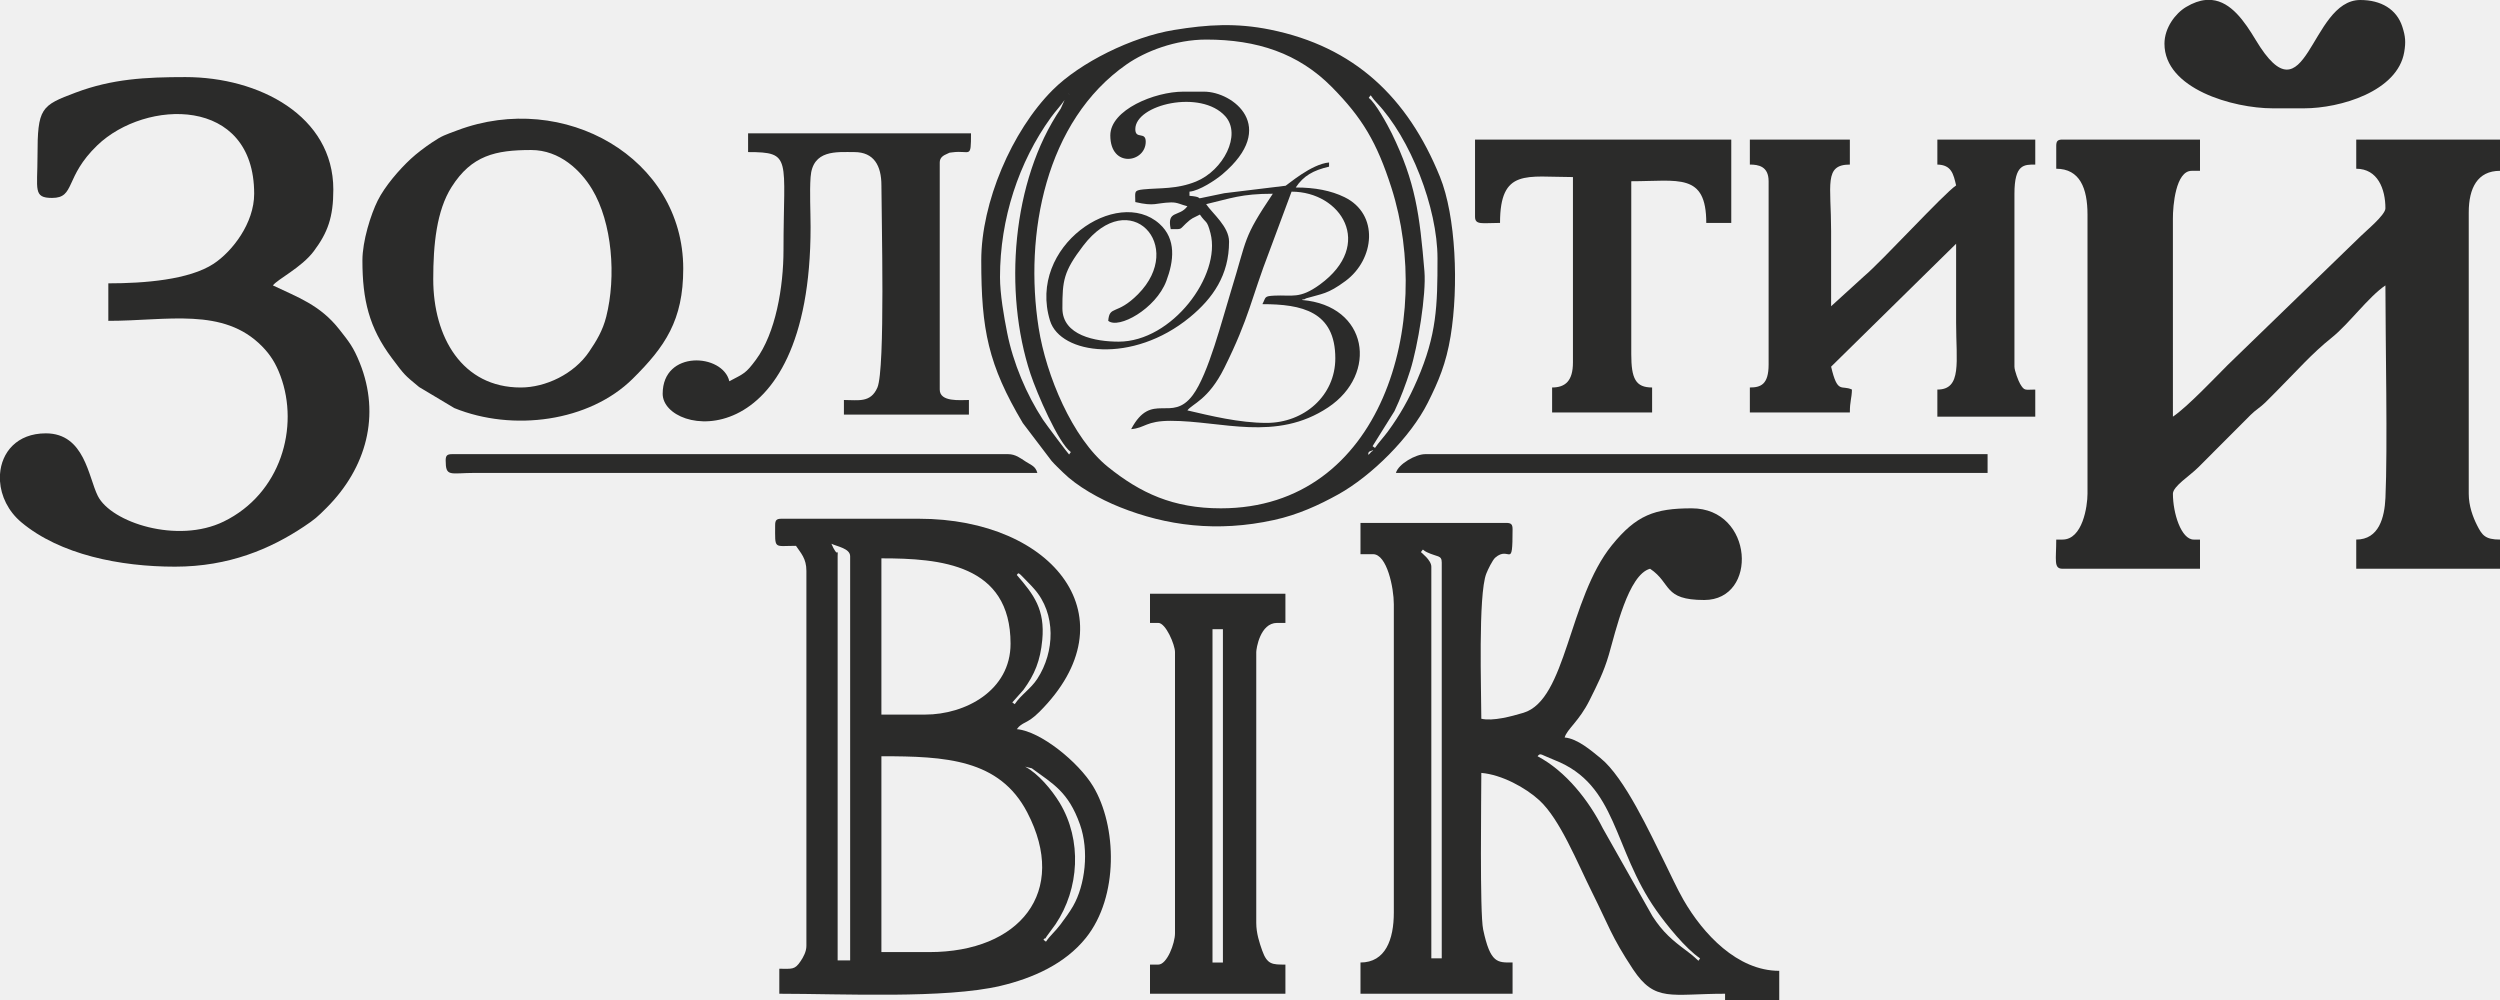
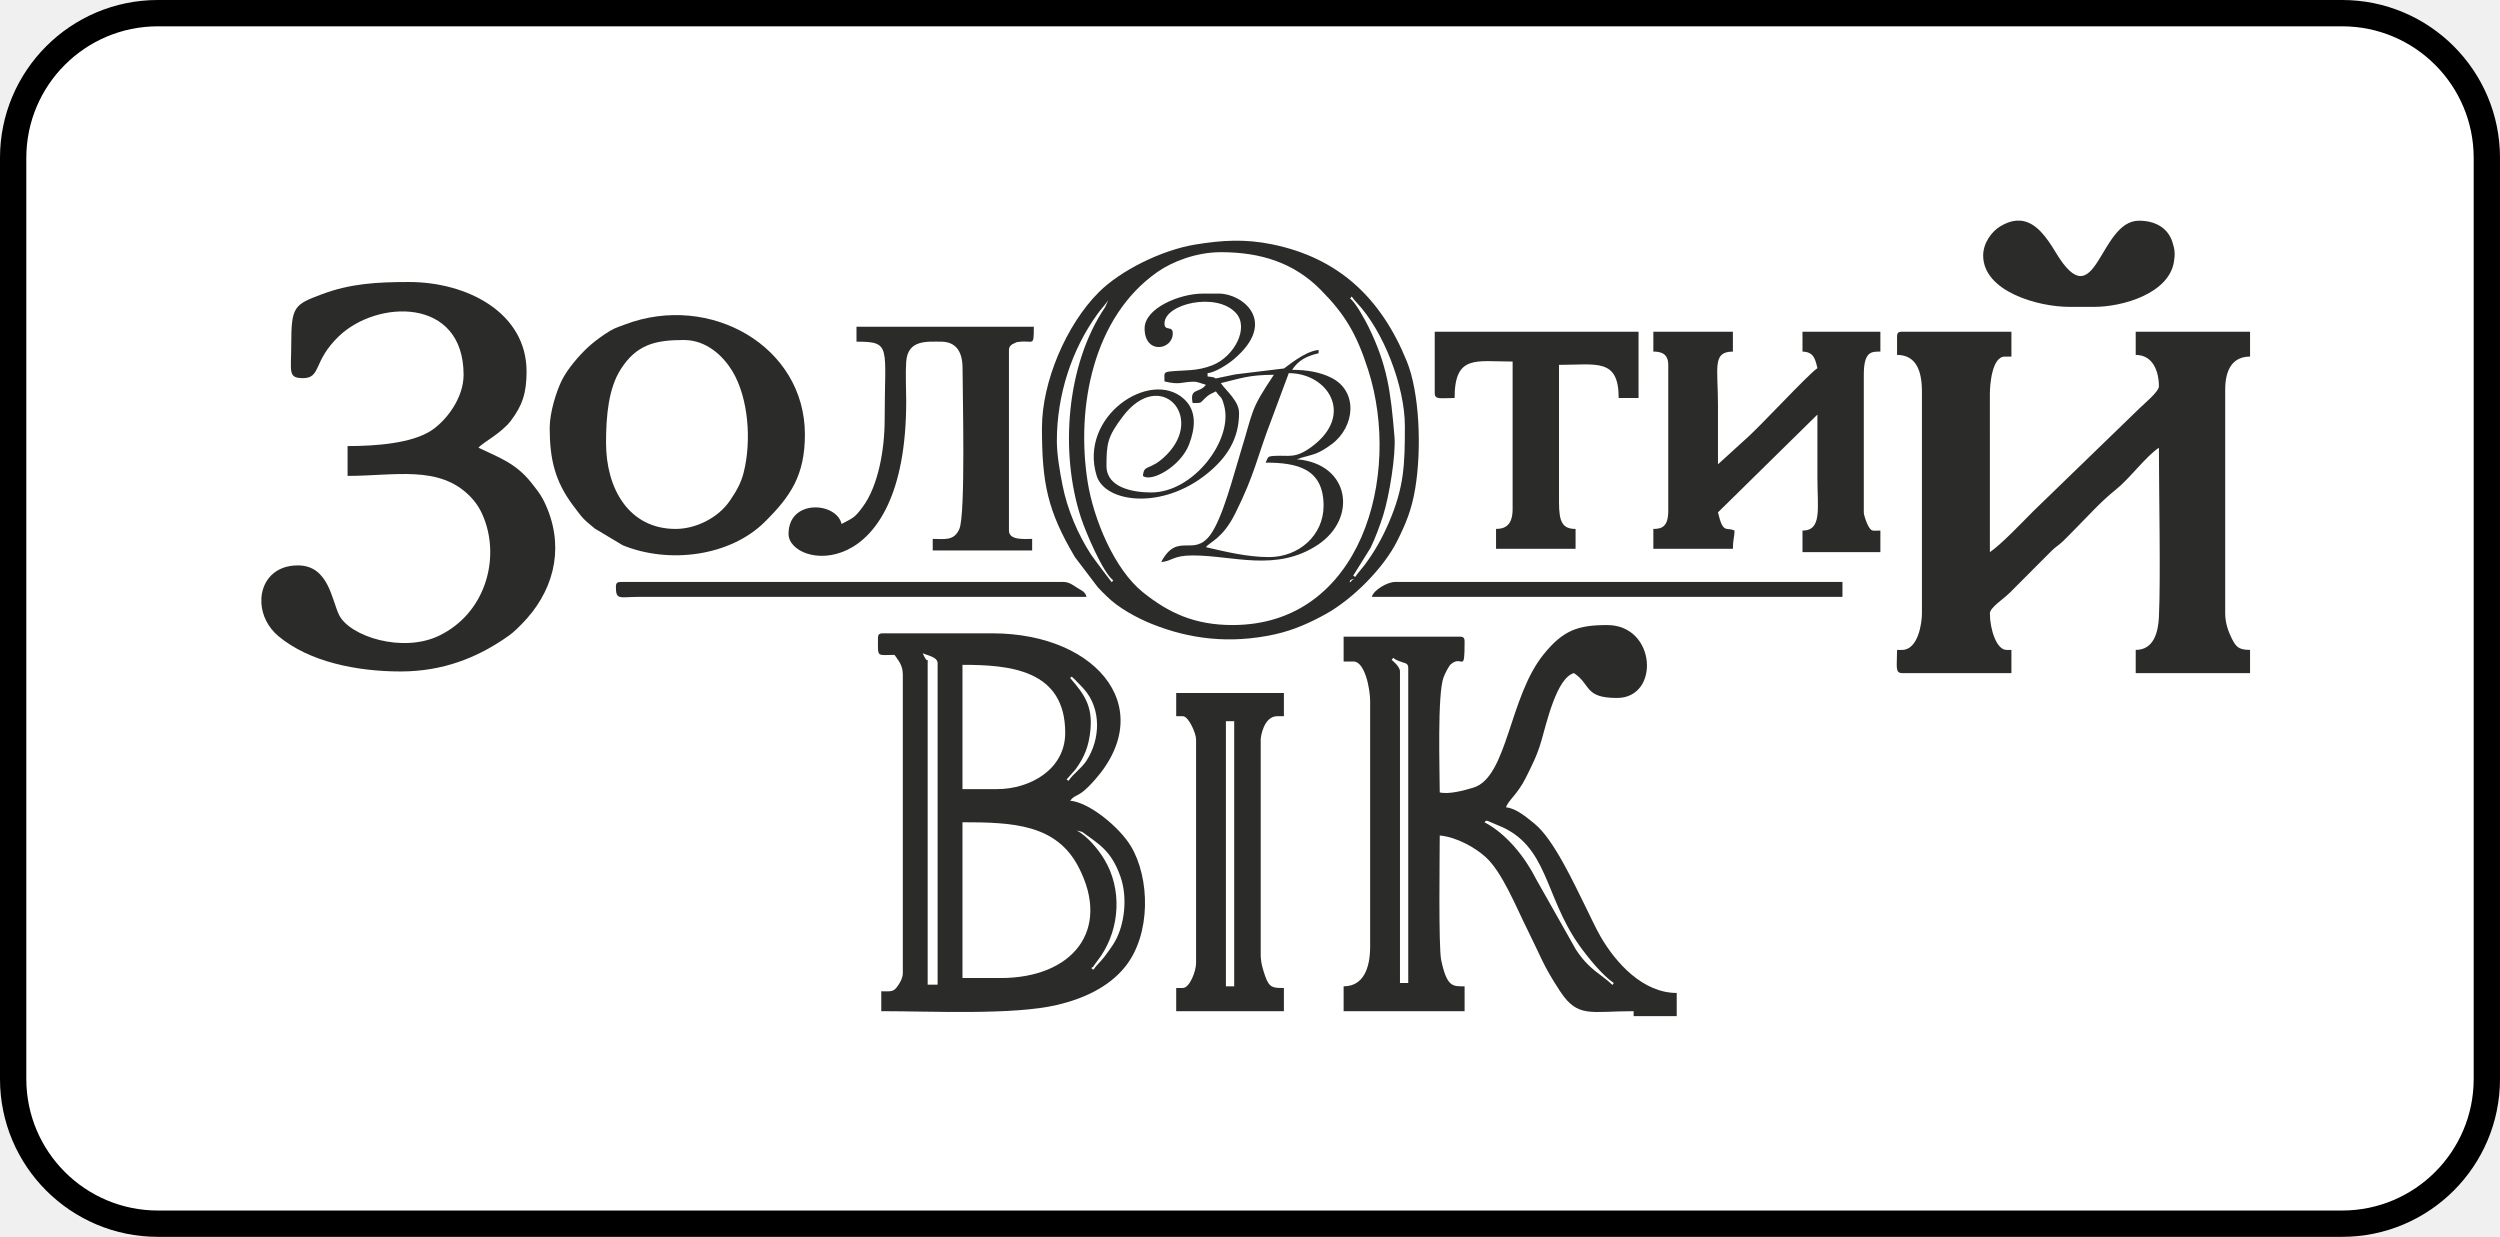
- <svg xmlns="http://www.w3.org/2000/svg" width="175" height="70" viewBox="0 0 175 70" fill="none">
-   <path fill-rule="evenodd" clip-rule="evenodd" d="M143.937 10.208V11.812C145.59 11.812 146.125 13.181 146.125 15.02V34.562C146.125 35.45 145.779 37.77 144.375 37.77H143.937C143.937 39.194 143.74 39.812 144.375 39.812H154V37.77H153.562C152.684 37.77 152.104 35.928 152.104 34.562C152.104 34.039 153.3 33.302 153.891 32.703L157.533 29.054C157.932 28.66 158.164 28.566 158.56 28.185C158.915 27.843 159.156 27.582 159.505 27.234C160.747 25.991 161.839 24.739 163.209 23.646C164.422 22.678 165.803 20.766 166.979 19.979C166.979 23.706 167.14 31.439 166.981 34.856C166.919 36.214 166.529 37.77 164.937 37.77V39.812H175V37.77C173.957 37.77 173.744 37.462 173.388 36.757C173.106 36.196 172.812 35.418 172.812 34.562V14.874C172.812 13.165 173.423 11.958 175 11.958V9.77H164.937V11.812C166.438 11.812 166.979 13.224 166.979 14.583C166.979 15.047 165.621 16.159 165.265 16.515L155.932 25.557C155.055 26.433 153.105 28.496 152.104 29.166L152.103 15.311C152.098 14.395 152.3 11.958 153.417 11.958H154V9.77H144.375C144.039 9.77 143.937 9.872 143.937 10.208V10.208Z" fill="#2B2B2A" />
-   <path fill-rule="evenodd" clip-rule="evenodd" d="M107.63 52.937C107.844 52.675 107.818 52.812 108.821 53.206C113.235 54.94 112.877 59.379 115.942 63.73C116.657 64.746 118.003 66.412 119.005 67.083C118.805 67.364 119.099 67.331 118.067 66.563C117.039 65.798 116.409 65.263 115.677 64.14L112.202 57.991C111.207 56.014 109.599 53.979 107.63 52.937V52.937ZM99.464 38.646C99.693 38.368 99.493 38.469 99.89 38.657C100.616 39.001 100.922 38.848 100.922 39.375V67.083H100.193V39.667C100.193 39.206 99.48 38.677 99.464 38.646V38.646ZM103.693 50.312C103.693 48.453 103.464 41.634 104.039 40.158C104.149 39.874 104.478 39.2 104.666 39.036C105.687 38.147 105.88 39.968 105.88 37.042C105.88 36.706 105.779 36.604 105.443 36.604H95.234V38.792H96.11C97.09 38.792 97.568 41.155 97.568 42.292V63.875C97.568 65.773 96.979 67.375 95.234 67.375V69.562H105.88V67.375C104.835 67.375 104.327 67.464 103.82 65.061C103.576 63.905 103.693 55.671 103.693 54.104C105.114 54.222 106.789 55.133 107.755 56.021C109.21 57.359 110.399 60.37 111.471 62.514C112.592 64.757 112.79 65.549 114.307 67.844C115.854 70.182 116.961 69.562 120.755 69.562V70H124.547V67.958C121.611 67.958 119.218 65.375 117.845 62.994C117.38 62.187 116.947 61.217 116.526 60.375C115.536 58.394 113.723 54.418 112.027 53.061C111.424 52.578 110.439 51.701 109.526 51.625C109.68 51.05 110.544 50.483 111.277 49.001C111.797 47.951 112.251 47.091 112.621 45.824C113.097 44.194 113.979 40.22 115.505 39.812C117.032 40.835 116.392 42 119.297 42C123.09 42 122.769 35.583 118.422 35.583C115.822 35.583 114.539 36.061 112.834 38.162C109.777 41.93 109.666 48.997 106.633 49.898C105.809 50.143 104.504 50.501 103.693 50.312V50.312Z" fill="#2B2B2A" />
-   <path fill-rule="evenodd" clip-rule="evenodd" d="M73.048 65.795C73.048 65.746 73.13 65.669 73.14 65.692C73.162 65.745 73.243 65.573 73.275 65.535L73.891 64.694C75.558 62.207 75.749 58.807 74.181 56.204C73.626 55.284 72.669 54.148 71.76 53.667L72.228 53.782C73.719 54.877 74.784 55.425 75.595 57.706C76.251 59.552 75.962 61.958 75.112 63.435C74.867 63.861 74.525 64.323 74.22 64.731C73.862 65.21 73.505 65.488 73.218 65.917L73.048 65.795ZM65.052 66.646H61.698V52.937C66.188 52.937 69.962 53.133 71.909 56.872C74.815 62.455 71.366 66.646 65.052 66.646V66.646ZM70.861 49.17L71.638 48.294C72.427 47.219 72.823 46.247 72.959 44.794C73.158 42.664 72.373 41.627 71.177 40.25C71.327 40.039 71.241 40.031 72.184 40.993C72.184 40.993 72.388 41.217 72.392 41.222C73.936 42.963 73.838 45.637 72.611 47.518C72.148 48.228 71.483 48.616 71.031 49.292L70.861 49.17V49.17ZM64.76 50.021H61.698V39.084C65.806 39.084 70.739 39.482 70.739 45.062C70.739 48.341 67.571 50.021 64.76 50.021V50.021ZM70.885 39.958L70.928 40.002C70.925 39.999 70.871 39.973 70.885 39.958ZM58.198 38.062C58.609 38.26 59.51 38.391 59.51 38.938V67.229H58.635V38.938C58.635 38.206 58.729 39.113 58.337 38.361L58.198 38.062ZM54.26 36.75C54.26 38.489 54.136 38.208 55.718 38.208C56.062 38.722 56.448 39.094 56.448 39.958V66.208C56.448 66.612 56.238 66.989 56.051 67.27C55.63 67.904 55.451 67.812 54.552 67.812V69.562C58.965 69.562 66.171 69.925 70.041 69.01C72.296 68.476 74.55 67.477 76.014 65.65C78.322 62.771 78.191 57.819 76.514 55.037C75.495 53.346 72.831 51.179 71.177 51.042C71.575 50.498 71.865 50.72 72.747 49.841C79.305 43.311 73.794 36.312 64.323 36.312H54.698C54.362 36.312 54.26 36.414 54.26 36.75V36.75Z" fill="#2B2B2A" />
-   <path fill-rule="evenodd" clip-rule="evenodd" d="M2.625 10.938C2.625 13.261 2.308 13.855 3.646 13.855C5.289 13.855 4.494 12.398 6.814 10.169C10.189 6.929 17.792 6.704 17.792 13.563C17.792 15.627 16.259 17.602 14.959 18.46C13.245 19.59 10.096 19.834 7.583 19.834V22.459C11.711 22.459 15.636 21.485 18.343 24.241C18.926 24.834 19.307 25.437 19.631 26.307C20.967 29.895 19.667 34.555 15.655 36.51C12.43 38.082 7.784 36.58 6.847 34.716C6.183 33.397 5.93 30.334 3.208 30.334C1.185 30.334 0.102 31.665 0 33.199V33.686C0.068 34.716 0.564 35.782 1.499 36.564C4.209 38.827 8.402 39.667 12.25 39.667C16.04 39.667 18.956 38.406 21.263 36.868C22.038 36.351 22.214 36.194 22.859 35.547C25.655 32.744 26.648 29.062 25.189 25.415C24.737 24.285 24.425 23.917 23.753 23.06C22.397 21.332 20.808 20.797 19.104 19.98C19.42 19.548 21.104 18.732 21.962 17.588C22.945 16.278 23.333 15.204 23.333 13.271C23.333 8.111 18.134 5.396 12.979 5.396C10.184 5.396 7.852 5.522 5.309 6.476C2.866 7.393 2.625 7.548 2.625 10.938V10.938Z" fill="#2B2B2A" />
-   <path fill-rule="evenodd" clip-rule="evenodd" d="M122.49 11.52C123.084 11.52 123.803 11.635 123.803 12.687V25.52C123.803 26.923 123.246 27.124 122.49 27.124V28.874H129.49C129.49 28.066 129.622 27.905 129.636 27.27C128.905 26.92 128.634 27.625 128.178 25.666L136.928 17.062C136.928 18.909 136.928 20.756 136.928 22.604C136.928 25.315 137.354 27.27 135.615 27.27V29.166H142.469V27.27C141.74 27.27 141.719 27.389 141.409 26.872C141.287 26.668 141.011 25.946 141.011 25.666V13.562C141.011 11.487 141.684 11.52 142.469 11.52V9.77H135.615V11.52C136.598 11.542 136.738 12.164 136.928 12.979C136.061 13.559 131.711 18.314 130.468 19.352L128.178 21.437C128.178 19.687 128.178 17.937 128.178 16.187C128.178 12.928 127.659 11.52 129.49 11.52V9.77H122.49V11.52V11.52Z" fill="#2B2B2A" />
-   <path fill-rule="evenodd" clip-rule="evenodd" d="M95.812 31.645C95.829 31.599 96.374 31.407 95.983 31.631C95.982 31.632 95.663 32.056 95.812 31.645ZM70 19.395C70 15.307 71.316 11.339 73.561 8.227C73.886 7.777 74.259 7.39 74.521 6.999L74.252 7.605C70.815 12.657 70.243 20.45 72.13 26.161C72.584 27.533 74.085 31.006 74.958 31.645L74.837 31.815C74.8 31.803 73.189 29.659 73.002 29.372C71.855 27.61 70.919 25.415 70.497 23.273C70.278 22.162 70 20.603 70 19.395V19.395ZM96.08 31.232L97.613 28.779C98.029 27.913 98.428 26.833 98.712 25.941C99.254 24.238 99.844 20.597 99.711 18.998C99.377 15.007 99.084 12.736 97.42 9.329C97.149 8.776 96.27 7.16 95.812 6.854C96.029 6.551 95.84 6.637 96.359 7.182C98.724 9.661 100.625 14.545 100.625 18.083C100.625 21.429 100.573 23.425 99.209 26.584C98.621 27.946 97.992 29.06 97.148 30.21C96.856 30.606 96.491 30.994 96.25 31.354L96.08 31.232V31.232ZM84.437 2.77C87.994 2.77 90.894 3.73 93.224 6.087C95.365 8.253 96.385 9.973 97.4 13.141C100.376 22.437 96.805 35.583 85.458 35.583C82.119 35.583 79.835 34.516 77.561 32.688C75.067 30.683 73.227 26.273 72.707 22.96C71.678 16.415 73.175 8.458 78.873 4.498C80.172 3.595 82.27 2.77 84.437 2.77V2.77ZM74.812 6.562L74.856 6.605C74.853 6.603 74.798 6.576 74.812 6.562ZM68.688 18.229C68.688 23.096 69.173 25.527 71.596 29.612L73.611 32.264C73.869 32.557 74.126 32.79 74.409 33.07C75.391 34.044 76.968 34.931 78.394 35.501C81.636 36.797 85.185 37.279 89.19 36.398C90.876 36.027 92.341 35.348 93.673 34.61C96.022 33.307 98.744 30.59 99.944 28.194C100.693 26.701 101.229 25.45 101.544 23.523C102.109 20.061 101.919 15.139 100.795 12.371C98.531 6.795 94.787 3.268 88.923 2.076C86.548 1.593 84.542 1.71 82.164 2.101C79.241 2.582 75.611 4.371 73.681 6.305C70.82 9.172 68.688 14.181 68.688 18.229V18.229Z" fill="#2B2B2A" />
-   <path fill-rule="evenodd" clip-rule="evenodd" d="M36.452 27.125C32.354 27.125 30.327 23.605 30.327 19.542C30.327 17.116 30.56 14.748 31.608 13.094C33.012 10.876 34.687 10.501 37.182 10.501C39.192 10.501 40.658 11.939 41.443 13.239C42.863 15.591 43.143 19.372 42.436 22.172C42.188 23.153 41.748 23.867 41.239 24.62C40.187 26.179 38.196 27.125 36.452 27.125V27.125ZM25.369 18.23C25.369 20.974 25.83 22.935 27.429 25.066C28.329 26.266 28.291 26.227 29.339 27.093L31.804 28.566C35.902 30.232 41.252 29.523 44.294 26.509C46.562 24.261 47.827 22.416 47.827 18.813C47.827 11.047 39.474 6.312 32.013 9.124C31.123 9.46 30.978 9.479 30.238 9.973C29.742 10.305 29.177 10.731 28.758 11.119C27.956 11.862 26.946 13.023 26.436 14.047C25.958 15.008 25.369 16.868 25.369 18.23V18.23Z" fill="#2B2B2A" />
-   <path fill-rule="evenodd" clip-rule="evenodd" d="M84.875 44.042H85.604V67.375H84.875V44.042ZM80.5 43.604H81.083C81.6 43.604 82.25 45.124 82.25 45.646V65.333C82.25 66.03 81.691 67.521 81.083 67.521H80.5V69.562H89.979V67.521C89.066 67.521 88.704 67.533 88.349 66.526C88.168 66.009 87.938 65.339 87.938 64.604V45.646C87.938 45.42 88.203 43.604 89.396 43.604H89.979V41.563H80.5V43.604Z" fill="#2B2B2A" />
-   <path fill-rule="evenodd" clip-rule="evenodd" d="M52.366 10.646C55.482 10.646 54.845 11.05 54.845 17.5C54.845 20.085 54.301 23.317 52.91 25.19C52.197 26.149 52.097 26.136 51.053 26.688C50.6 24.741 46.387 24.471 46.387 27.563C46.387 30.544 56.741 32.204 56.741 15.896C56.741 14.813 56.666 13.444 56.741 12.396C56.88 10.458 58.573 10.646 59.803 10.646C61.182 10.646 61.699 11.603 61.699 12.98C61.699 15.142 61.979 25.846 61.416 27.134C60.942 28.217 60.075 28 59.074 28V29.021H67.824V28C67.214 28 65.782 28.158 65.782 27.271V11.375C65.782 11.026 66.023 10.882 66.327 10.754C66.554 10.658 66.36 10.706 66.675 10.663C67.923 10.494 67.97 11.173 67.97 9.334H52.366V10.646V10.646Z" fill="#2B2B2A" />
-   <path fill-rule="evenodd" clip-rule="evenodd" d="M103.252 15.166C103.252 15.775 103.758 15.604 105.002 15.604C105.002 11.767 106.866 12.395 110.106 12.395V25.374C110.106 26.662 109.573 27.124 108.648 27.124V28.874H115.648V27.124C114.494 27.124 114.189 26.507 114.189 24.791V12.687C117.489 12.687 119.439 12.068 119.439 15.604H121.189V9.77H103.252V15.166Z" fill="#2B2B2A" />
-   <path fill-rule="evenodd" clip-rule="evenodd" d="M88.368 21.291C91.126 21.291 93.472 21.794 93.472 25.082C93.472 27.698 91.288 29.603 88.659 29.603C86.746 29.603 84.713 29.1 83.118 28.728C83.458 28.264 84.585 27.996 85.696 25.765C87.472 22.196 87.572 20.915 88.867 17.561L90.409 13.416C93.872 13.416 96.239 17.111 92.391 19.918C90.976 20.95 90.443 20.634 89.228 20.693C88.463 20.73 88.632 20.791 88.368 21.291ZM77.722 9.479C77.722 11.799 80.201 11.392 80.201 9.916C80.201 9.173 79.472 9.784 79.472 9.041C79.472 7.317 84.061 6.231 85.771 8.138C86.93 9.431 85.629 11.931 83.722 12.707C82.368 13.258 81.188 13.143 80.042 13.257C79.334 13.328 79.472 13.433 79.472 14.145C80.853 14.467 80.878 14.202 81.97 14.169C82.426 14.155 82.681 14.335 83.118 14.437C82.544 15.219 81.662 14.676 81.951 16.041C82.78 16.041 82.548 16.084 83.014 15.646C83.462 15.226 83.478 15.292 83.993 15.02C84.424 15.664 84.481 15.348 84.734 16.324C85.5 19.284 82.043 23.916 78.305 23.916C76.686 23.916 74.368 23.488 74.368 21.583C74.368 19.639 74.444 19.009 75.822 17.204C79.085 12.928 83.035 17.201 79.657 20.601C78.17 22.097 77.668 21.349 77.576 22.457C78.294 23.057 80.904 21.627 81.643 19.67C82.166 18.283 82.362 16.741 81.16 15.665C78.208 13.021 71.895 17.224 73.502 22.448C74.228 24.808 79.279 25.513 83.298 22.201C84.906 20.875 86.034 19.256 86.034 16.916C86.034 15.857 84.872 14.951 84.43 14.291C86.139 13.893 86.877 13.562 89.097 13.562C86.968 16.741 87.339 16.59 86.162 20.398C85.552 22.371 84.591 26.182 83.499 27.652C82.008 29.66 80.618 27.322 79.18 30.041C80.165 29.959 80.203 29.458 81.951 29.458C85.515 29.458 89.319 30.948 92.97 28.518C96.487 26.178 95.784 21.386 91.138 20.999C91.169 20.979 91.223 20.924 91.24 20.955C91.262 20.996 91.374 20.9 91.453 20.877C92.544 20.553 92.926 20.6 94.184 19.67C96.235 18.152 96.554 14.988 94.11 13.799C93.167 13.34 92.049 13.124 90.701 13.124C91.252 12.3 91.925 11.925 93.034 11.666V11.374C91.801 11.477 90.152 12.919 89.995 13.002L85.705 13.524C82.822 14.1 84.746 13.831 83.263 13.707V13.416C83.958 13.358 85.095 12.597 85.556 12.209C89.521 8.866 86.305 6.416 84.284 6.416H82.826C80.833 6.416 77.722 7.685 77.722 9.479V9.479Z" fill="#2B2B2A" />
-   <path fill-rule="evenodd" clip-rule="evenodd" d="M151.512 3.062C151.512 6.217 156.314 7.583 159.095 7.583H161.283C163.819 7.583 167.826 6.398 168.295 3.648C168.416 2.936 168.379 2.539 168.163 1.87C167.765 0.64 166.668 0 165.22 0C161.67 0 161.478 8.75 157.901 2.798C157.106 1.476 156.172 0.134 154.833 0H154.388C153.972 0.04 153.52 0.194 153.024 0.491C152.267 0.945 151.512 1.957 151.512 3.062V3.062Z" fill="#2B2B2A" />
-   <path fill-rule="evenodd" clip-rule="evenodd" d="M97.715 33.104H139.131V31.791H99.757C99.107 31.791 97.882 32.479 97.715 33.104Z" fill="#2B2B2A" />
-   <path fill-rule="evenodd" clip-rule="evenodd" d="M31.197 32.229C31.197 33.411 31.502 33.107 33.239 33.104H72.614C72.488 32.633 72.194 32.566 71.801 32.312C71.441 32.079 71.084 31.791 70.572 31.791H31.635C31.299 31.791 31.197 31.893 31.197 32.229V32.229Z" fill="#2B2B2A" />
+ <svg xmlns="http://www.w3.org/2000/svg" width="190" height="94" viewBox="0 0 190 94" fill="none">
+   <rect x="1" y="1" width="188" height="92" rx="11" fill="white" stroke="black" stroke-width="2" />
+   <path fill-rule="evenodd" clip-rule="evenodd" d="M144.177 25.589V26.974C145.605 26.974 146.067 28.157 146.067 29.745V46.622C146.067 47.389 145.768 49.393 144.555 49.393H144.177C144.177 50.622 144.007 51.156 144.555 51.156H152.868V49.393H152.49C151.732 49.393 151.231 47.801 151.231 46.622C151.231 46.17 152.263 45.533 152.774 45.017L155.919 41.865C156.264 41.524 156.464 41.443 156.806 41.114C157.113 40.819 157.321 40.594 157.622 40.293C158.695 39.22 159.638 38.139 160.821 37.195C161.869 36.359 163.062 34.707 164.077 34.027C164.077 37.246 164.216 43.924 164.079 46.876C164.025 48.049 163.688 49.393 162.314 49.393V51.156H171.004V49.393C170.104 49.393 169.92 49.127 169.612 48.517C169.368 48.033 169.115 47.361 169.115 46.622V29.619C169.115 28.143 169.642 27.1 171.004 27.1V25.211H162.314V26.974C163.61 26.974 164.077 28.194 164.077 29.367C164.077 29.768 162.905 30.728 162.597 31.036L154.537 38.844C153.779 39.602 152.095 41.383 151.231 41.962L151.23 29.996C151.225 29.205 151.4 27.1 152.364 27.1H152.868V25.211H144.555C144.265 25.211 144.177 25.299 144.177 25.589V25.589Z" fill="#2B2B2A" />
+   <path fill-rule="evenodd" clip-rule="evenodd" d="M112.821 62.491C113.005 62.265 112.983 62.383 113.849 62.723C117.661 64.221 117.352 68.055 119.999 71.812C120.617 72.69 121.779 74.128 122.645 74.708C122.471 74.951 122.725 74.922 121.834 74.259C120.946 73.598 120.403 73.136 119.77 72.167L116.769 66.856C115.91 65.149 114.521 63.391 112.821 62.491V62.491ZM105.768 50.148C105.966 49.909 105.793 49.996 106.136 50.158C106.763 50.455 107.027 50.323 107.027 50.778V74.708H106.398V51.03C106.398 50.632 105.782 50.175 105.768 50.148V50.148ZM109.42 60.224C109.42 58.618 109.223 52.73 109.719 51.455C109.815 51.209 110.098 50.627 110.261 50.486C111.143 49.718 111.309 51.291 111.309 48.763C111.309 48.473 111.222 48.385 110.932 48.385H102.115V50.275H102.871C103.717 50.275 104.131 52.316 104.131 53.297V71.937C104.131 73.576 103.622 74.96 102.115 74.96V76.849H111.309V74.96C110.407 74.96 109.968 75.037 109.53 72.961C109.319 71.964 109.42 64.853 109.42 63.499C110.647 63.601 112.094 64.388 112.928 65.155C114.185 66.31 115.212 68.911 116.137 70.762C117.106 72.699 117.277 73.383 118.587 75.365C119.923 77.385 120.879 76.849 124.156 76.849V77.227H127.431V75.464C124.895 75.464 122.828 73.233 121.642 71.176C121.241 70.48 120.867 69.642 120.503 68.915C119.648 67.204 118.083 63.77 116.618 62.598C116.097 62.181 115.246 61.423 114.458 61.358C114.591 60.862 115.337 60.372 115.97 59.092C116.419 58.185 116.811 57.442 117.131 56.348C117.542 54.94 118.304 51.508 119.622 51.156C120.94 52.039 120.388 53.045 122.897 53.045C126.172 53.045 125.895 47.504 122.141 47.504C119.895 47.504 118.787 47.916 117.315 49.731C114.675 52.985 114.579 59.088 111.959 59.867C111.248 60.078 110.12 60.388 109.42 60.224V60.224Z" fill="#2B2B2A" />
+   <path fill-rule="evenodd" clip-rule="evenodd" d="M82.951 73.596C82.951 73.554 83.021 73.487 83.03 73.507C83.049 73.552 83.119 73.404 83.146 73.371L83.679 72.644C85.118 70.497 85.283 67.56 83.929 65.313C83.45 64.518 82.624 63.537 81.838 63.121L82.242 63.221C83.531 64.166 84.45 64.64 85.15 66.61C85.717 68.204 85.467 70.282 84.733 71.558C84.522 71.925 84.226 72.324 83.963 72.677C83.654 73.09 83.345 73.331 83.098 73.701L82.951 73.596ZM76.045 74.33H73.148V62.491C77.026 62.491 80.285 62.66 81.966 65.89C84.477 70.711 81.498 74.33 76.045 74.33V74.33ZM81.062 59.238L81.733 58.482C82.414 57.553 82.756 56.713 82.874 55.458C83.046 53.619 82.368 52.723 81.335 51.534C81.464 51.352 81.39 51.344 82.204 52.176C82.205 52.176 82.381 52.369 82.384 52.373C83.718 53.877 83.632 56.187 82.573 57.811C82.174 58.424 81.599 58.76 81.208 59.343L81.062 59.238V59.238ZM75.793 59.972H73.148V50.527C76.697 50.527 80.956 50.871 80.956 55.69C80.956 58.522 78.221 59.972 75.793 59.972V59.972ZM81.082 51.282L81.12 51.32C81.118 51.317 81.07 51.295 81.082 51.282ZM70.125 49.645C70.48 49.815 71.259 49.928 71.259 50.401V74.834H70.503V50.401C70.503 49.769 70.584 50.552 70.245 49.903L70.125 49.645ZM66.725 48.511C66.725 50.013 66.617 49.771 67.984 49.771C68.281 50.215 68.614 50.535 68.614 51.282V73.953C68.614 74.301 68.433 74.627 68.271 74.869C67.908 75.417 67.753 75.338 66.977 75.338V76.849C70.788 76.849 77.012 77.163 80.353 76.372C82.302 75.911 84.248 75.048 85.513 73.471C87.506 70.984 87.392 66.707 85.944 64.305C85.064 62.844 82.763 60.973 81.335 60.854C81.678 60.385 81.929 60.576 82.691 59.818C88.355 54.178 83.595 48.133 75.415 48.133H67.103C66.812 48.133 66.725 48.221 66.725 48.511V48.511Z" fill="#2B2B2A" />
+   <path fill-rule="evenodd" clip-rule="evenodd" d="M22.134 26.219C22.134 28.225 21.861 28.738 23.016 28.738C24.435 28.738 23.748 27.48 25.752 25.555C28.667 22.757 35.233 22.563 35.233 28.486C35.233 30.268 33.909 31.975 32.786 32.715C31.306 33.692 28.586 33.902 26.416 33.902V36.169C29.981 36.169 33.371 35.328 35.709 37.708C36.212 38.22 36.542 38.741 36.821 39.492C37.975 42.591 36.852 46.616 33.388 48.304C30.602 49.662 26.59 48.364 25.78 46.755C25.207 45.615 24.989 42.97 22.638 42.97C20.891 42.97 19.955 44.12 19.867 45.444V45.865C19.926 46.754 20.354 47.675 21.162 48.35C23.502 50.305 27.123 51.031 30.447 51.031C33.72 51.031 36.238 49.941 38.231 48.613C38.9 48.166 39.052 48.031 39.609 47.473C42.024 45.051 42.882 41.872 41.622 38.722C41.231 37.746 40.962 37.428 40.381 36.688C39.21 35.196 37.838 34.734 36.366 34.028C36.639 33.655 38.093 32.95 38.835 31.962C39.683 30.831 40.019 29.904 40.019 28.235C40.019 23.778 35.528 21.433 31.076 21.433C28.663 21.433 26.649 21.542 24.452 22.366C22.342 23.157 22.134 23.292 22.134 26.219V26.219Z" fill="#2B2B2A" />
+   <path fill-rule="evenodd" clip-rule="evenodd" d="M125.654 26.722C126.167 26.722 126.788 26.821 126.788 27.73V38.813C126.788 40.025 126.307 40.199 125.654 40.199V41.71H131.7C131.7 41.012 131.813 40.872 131.826 40.324C131.194 40.022 130.96 40.631 130.566 38.939L138.123 31.508C138.123 33.103 138.123 34.699 138.123 36.294C138.123 38.636 138.492 40.324 136.989 40.324V41.962H142.909V40.324C142.279 40.324 142.261 40.427 141.993 39.981C141.888 39.804 141.649 39.181 141.649 38.939V28.485C141.649 26.693 142.231 26.722 142.909 26.722V25.211H136.989V26.722C137.838 26.741 137.959 27.278 138.123 27.982C137.374 28.483 133.617 32.589 132.544 33.486L130.566 35.287C130.566 33.775 130.566 32.264 130.566 30.753C130.566 27.938 130.118 26.722 131.7 26.722V25.211H125.654V26.722V26.722Z" fill="#2B2B2A" />
+   <path fill-rule="evenodd" clip-rule="evenodd" d="M102.614 44.103C102.628 44.063 103.099 43.897 102.761 44.091C102.76 44.091 102.485 44.458 102.614 44.103ZM80.321 33.523C80.321 29.992 81.458 26.565 83.397 23.878C83.677 23.489 83.999 23.155 84.225 22.818L83.993 23.341C81.025 27.704 80.531 34.434 82.161 39.366C82.552 40.551 83.849 43.55 84.603 44.103L84.498 44.25C84.467 44.239 83.075 42.387 82.914 42.14C81.923 40.618 81.115 38.722 80.751 36.872C80.561 35.913 80.321 34.566 80.321 33.523V33.523ZM102.844 43.746L104.168 41.627C104.528 40.879 104.873 39.947 105.118 39.176C105.586 37.706 106.096 34.562 105.98 33.181C105.692 29.733 105.439 27.772 104.002 24.83C103.768 24.352 103.009 22.957 102.614 22.692C102.8 22.43 102.637 22.505 103.086 22.975C105.128 25.116 106.77 29.334 106.77 32.39C106.77 35.279 106.725 37.004 105.547 39.732C105.039 40.908 104.496 41.87 103.767 42.863C103.515 43.205 103.199 43.54 102.991 43.851L102.844 43.746V43.746ZM92.79 19.166C95.862 19.166 98.366 19.994 100.378 22.03C102.227 23.9 103.108 25.386 103.984 28.122C106.554 36.15 103.471 47.503 93.671 47.503C90.787 47.503 88.815 46.582 86.851 45.003C84.697 43.271 83.108 39.464 82.658 36.602C81.771 30.949 83.064 24.078 87.984 20.657C89.106 19.878 90.918 19.166 92.79 19.166V19.166ZM84.477 22.44L84.515 22.477C84.512 22.475 84.465 22.453 84.477 22.44ZM79.188 32.516C79.188 36.719 79.607 38.819 81.699 42.347L83.439 44.637C83.662 44.89 83.884 45.091 84.128 45.333C84.977 46.174 86.339 46.94 87.571 47.433C90.371 48.552 93.435 48.968 96.894 48.208C98.35 47.887 99.615 47.301 100.766 46.663C102.795 45.538 105.145 43.192 106.182 41.122C106.828 39.833 107.292 38.752 107.563 37.088C108.052 34.099 107.887 29.847 106.917 27.457C104.962 22.642 101.728 19.595 96.664 18.566C94.612 18.149 92.88 18.25 90.827 18.588C88.302 19.003 85.166 20.547 83.5 22.218C81.029 24.695 79.188 29.02 79.188 32.516V32.516Z" fill="#2B2B2A" />
+   <path fill-rule="evenodd" clip-rule="evenodd" d="M51.349 40.199C47.81 40.199 46.059 37.159 46.059 33.65C46.059 31.555 46.26 29.51 47.165 28.081C48.378 26.165 49.825 25.841 51.979 25.841C53.715 25.841 54.981 27.084 55.659 28.206C56.886 30.237 57.128 33.503 56.517 35.921C56.303 36.769 55.923 37.385 55.483 38.036C54.574 39.382 52.855 40.199 51.349 40.199V40.199ZM41.777 32.517C41.777 34.887 42.175 36.58 43.556 38.42C44.334 39.457 44.301 39.423 45.206 40.171L47.335 41.443C50.874 42.882 55.495 42.27 58.121 39.667C60.08 37.726 61.173 36.132 61.173 33.02C61.173 26.313 53.959 22.224 47.516 24.653C46.747 24.942 46.621 24.959 45.982 25.386C45.554 25.672 45.066 26.04 44.704 26.375C44.011 27.017 43.139 28.02 42.699 28.904C42.286 29.734 41.777 31.34 41.777 32.517V32.517Z" fill="#2B2B2A" />
+   <path fill-rule="evenodd" clip-rule="evenodd" d="M93.169 54.809H93.799V74.96H93.169V54.809ZM89.391 54.431H89.894C90.34 54.431 90.902 55.743 90.902 56.194V73.197C90.902 73.798 90.419 75.086 89.894 75.086H89.391V76.849H97.577V75.086C96.789 75.086 96.476 75.097 96.169 74.227C96.013 73.781 95.814 73.202 95.814 72.567V56.194C95.814 55.999 96.043 54.431 97.073 54.431H97.577V52.668H89.391V54.431Z" fill="#2B2B2A" />
+   <path fill-rule="evenodd" clip-rule="evenodd" d="M65.093 25.967C67.785 25.967 67.234 26.316 67.234 31.887C67.234 34.119 66.764 36.911 65.563 38.528C64.948 39.356 64.861 39.345 63.96 39.821C63.568 38.14 59.93 37.907 59.93 40.577C59.93 43.152 68.872 44.585 68.872 30.501C68.872 29.566 68.807 28.384 68.872 27.479C68.992 25.805 70.454 25.967 71.517 25.967C72.708 25.967 73.154 26.794 73.154 27.982C73.154 29.85 73.396 39.095 72.909 40.206C72.5 41.142 71.752 40.955 70.887 40.955V41.836H78.444V40.955C77.917 40.955 76.68 41.091 76.68 40.325V26.597C76.68 26.295 76.889 26.171 77.151 26.06C77.347 25.977 77.179 26.019 77.451 25.982C78.529 25.836 78.57 26.422 78.57 24.834H65.093V25.967V25.967Z" fill="#2B2B2A" />
+   <path fill-rule="evenodd" clip-rule="evenodd" d="M109.039 29.871C109.039 30.397 109.476 30.249 110.55 30.249C110.55 26.935 112.16 27.478 114.959 27.478V38.687C114.959 39.8 114.498 40.199 113.699 40.199V41.71H119.744V40.199C118.748 40.199 118.485 39.665 118.485 38.183V27.73C121.335 27.73 123.019 27.195 123.019 30.249H124.53V25.211H109.039V29.871Z" fill="#2B2B2A" />
+   <path fill-rule="evenodd" clip-rule="evenodd" d="M96.184 35.16C98.566 35.16 100.592 35.595 100.592 38.435C100.592 40.694 98.707 42.339 96.436 42.339C94.784 42.339 93.028 41.905 91.65 41.584C91.944 41.182 92.918 40.951 93.877 39.024C95.411 35.942 95.497 34.836 96.615 31.939L97.947 28.359C100.938 28.359 102.982 31.551 99.659 33.975C98.437 34.866 97.977 34.593 96.927 34.644C96.267 34.676 96.412 34.729 96.184 35.16ZM86.99 24.959C86.99 26.963 89.131 26.611 89.131 25.337C89.131 24.695 88.501 25.222 88.501 24.581C88.501 23.091 92.464 22.154 93.942 23.801C94.943 24.918 93.82 27.077 92.172 27.747C91.002 28.223 89.984 28.124 88.994 28.222C88.382 28.283 88.501 28.374 88.501 28.989C89.694 29.267 89.716 29.038 90.659 29.01C91.053 28.997 91.273 29.153 91.65 29.241C91.155 29.916 90.393 29.447 90.642 30.626C91.359 30.626 91.158 30.663 91.561 30.285C91.947 29.922 91.962 29.979 92.406 29.744C92.778 30.3 92.828 30.028 93.046 30.871C93.708 33.427 90.722 37.427 87.494 37.427C86.096 37.427 84.093 37.058 84.093 35.412C84.093 33.734 84.159 33.19 85.35 31.631C88.168 27.938 91.579 31.628 88.661 34.565C87.377 35.857 86.944 35.211 86.864 36.168C87.484 36.686 89.739 35.451 90.376 33.761C90.828 32.563 90.998 31.231 89.96 30.301C87.41 28.018 81.958 31.648 83.346 36.16C83.973 38.198 88.335 38.807 91.806 35.946C93.195 34.801 94.169 33.402 94.169 31.382C94.169 30.468 93.165 29.685 92.784 29.115C94.26 28.771 94.897 28.485 96.814 28.485C94.975 31.23 95.296 31.101 94.279 34.389C93.752 36.093 92.922 39.384 91.98 40.654C90.692 42.388 89.492 40.369 88.249 42.717C89.1 42.646 89.133 42.213 90.642 42.213C93.72 42.213 97.006 43.501 100.159 41.402C103.196 39.381 102.589 35.242 98.577 34.908C98.604 34.891 98.65 34.844 98.665 34.871C98.684 34.906 98.781 34.823 98.849 34.803C99.791 34.523 100.121 34.564 101.207 33.76C102.979 32.449 103.255 29.717 101.144 28.69C100.329 28.293 99.364 28.107 98.199 28.107C98.676 27.396 99.256 27.071 100.214 26.848V26.596C99.149 26.685 97.725 27.93 97.589 28.002L93.885 28.453C91.395 28.95 93.056 28.718 91.776 28.611V28.359C92.376 28.309 93.358 27.652 93.756 27.316C97.18 24.429 94.403 22.314 92.658 22.314H91.398C89.677 22.314 86.99 23.41 86.99 24.959V24.959Z" fill="#2B2B2A" />
+   <path fill-rule="evenodd" clip-rule="evenodd" d="M150.721 19.418C150.721 22.142 154.868 23.322 157.27 23.322H159.159C161.35 23.322 164.811 22.298 165.215 19.923C165.32 19.308 165.288 18.966 165.101 18.388C164.758 17.326 163.811 16.773 162.56 16.773C159.493 16.773 159.328 24.33 156.239 19.189C155.552 18.047 154.745 16.889 153.589 16.773H153.205C152.846 16.808 152.455 16.94 152.027 17.197C151.373 17.589 150.721 18.463 150.721 19.418V19.418Z" fill="#2B2B2A" />
+   <path fill-rule="evenodd" clip-rule="evenodd" d="M104.258 45.362H140.027V44.229H106.021C105.46 44.229 104.402 44.822 104.258 45.362Z" fill="#2B2B2A" />
+   <path fill-rule="evenodd" clip-rule="evenodd" d="M46.809 44.607C46.809 45.628 47.072 45.365 48.572 45.362H82.577C82.469 44.955 82.215 44.898 81.876 44.679C81.564 44.477 81.256 44.229 80.814 44.229H47.186C46.896 44.229 46.809 44.316 46.809 44.607V44.607Z" fill="#2B2B2A" />
</svg>
